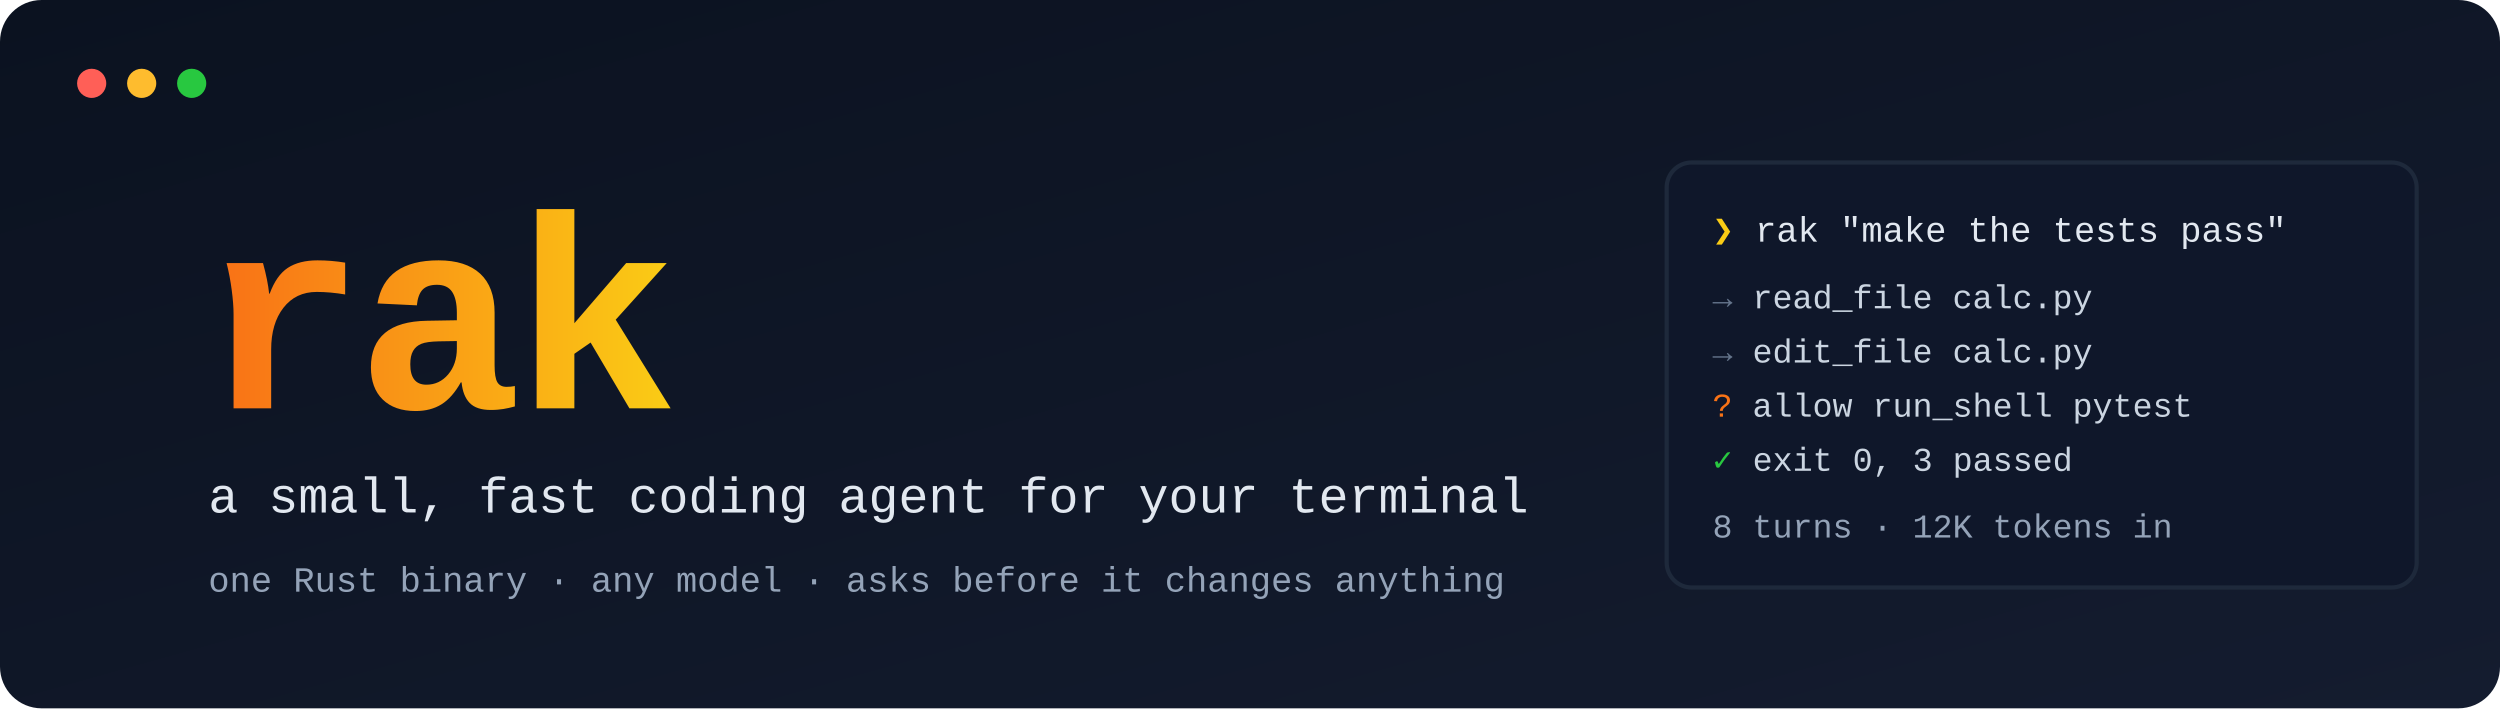
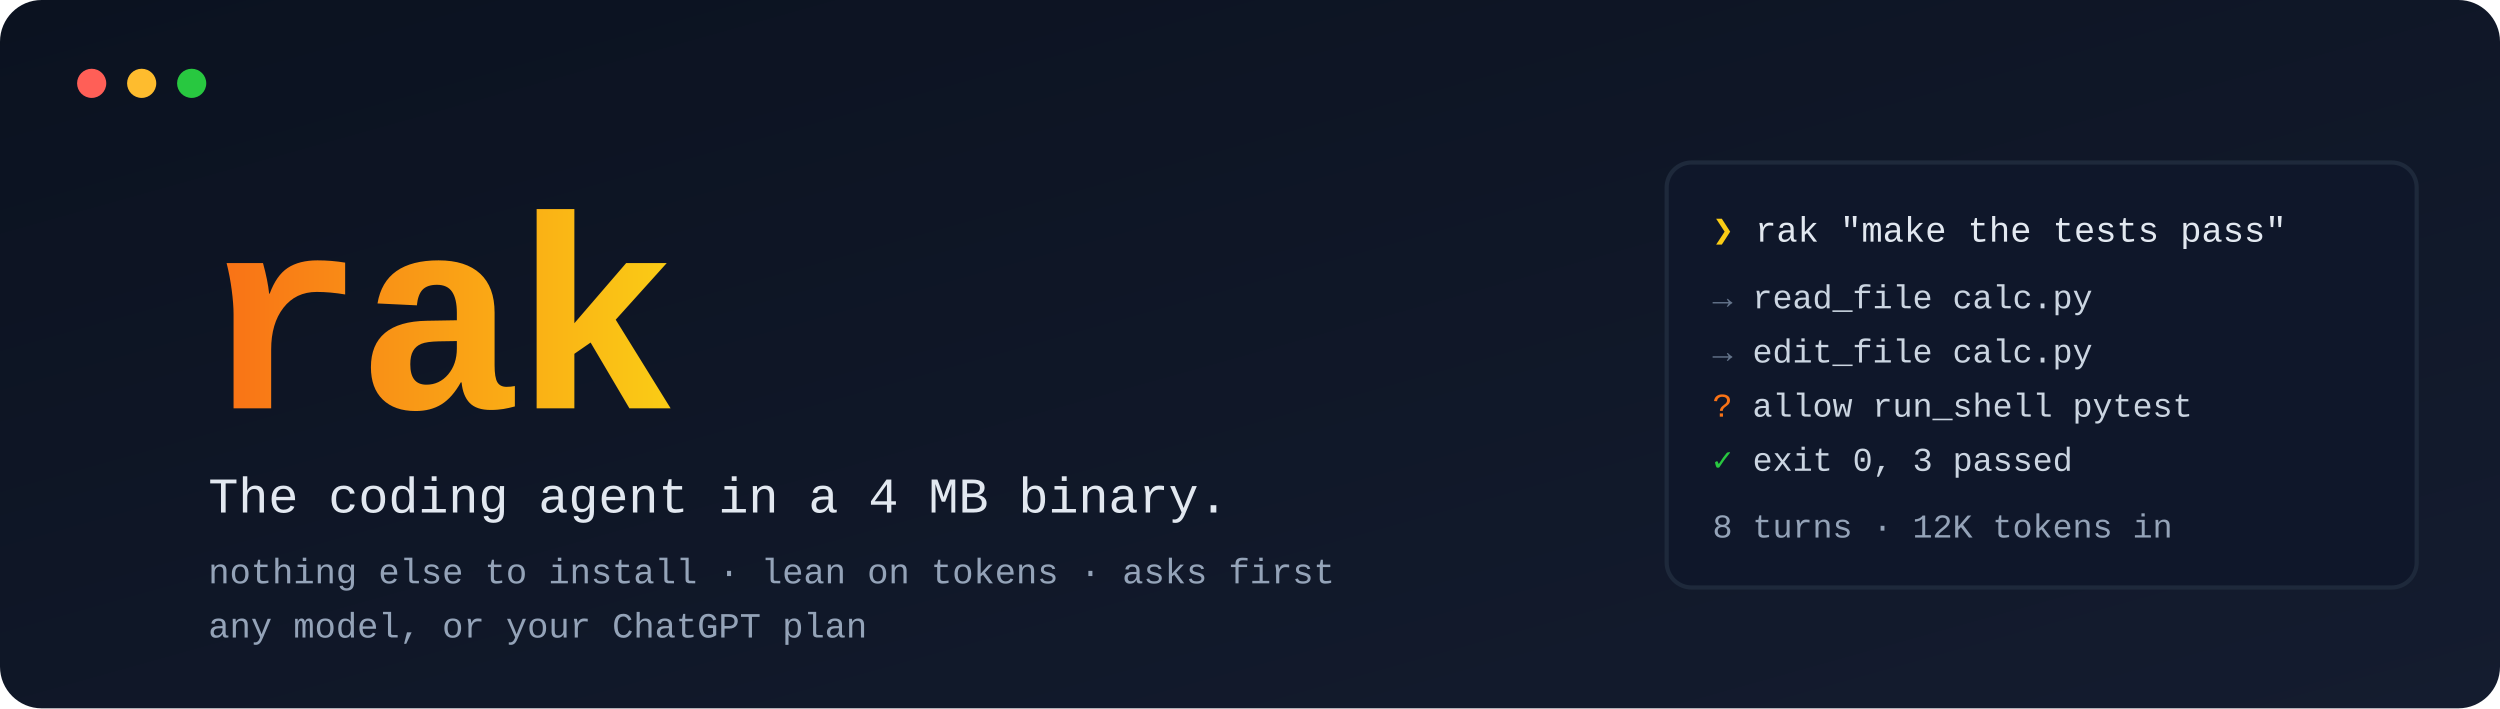
- <svg xmlns="http://www.w3.org/2000/svg" width="1200" height="340" viewBox="0 0 1200 340" role="img" aria-label="rak: a small, fast coding agent for your terminal">
+ <svg xmlns="http://www.w3.org/2000/svg" width="1200" height="340" viewBox="0 0 1200 340" role="img" aria-label="rak: the coding agent in a 4 MB binary">
  <defs>
    <linearGradient id="bg" x1="0" y1="0" x2="1" y2="1">
      <stop offset="0" stop-color="#0b1220" />
      <stop offset="1" stop-color="#141c2f" />
    </linearGradient>
    <linearGradient id="accent" x1="0" y1="0" x2="1" y2="0">
      <stop offset="0" stop-color="#f97316" />
      <stop offset="1" stop-color="#facc15" />
    </linearGradient>
  </defs>
  <rect width="1200" height="340" rx="20" fill="url(#bg)" />
  <circle cx="44" cy="40" r="7" fill="#ff5f57" />
  <circle cx="68" cy="40" r="7" fill="#febc2e" />
  <circle cx="92" cy="40" r="7" fill="#28c840" />
  <g font-family="ui-monospace, SFMono-Regular, Menlo, Consolas, 'Liberation Mono', monospace">
    <text x="96" y="196" font-size="132" font-weight="700" fill="url(#accent)" letter-spacing="-4">rak</text>
-     <text x="100" y="246" font-size="24" fill="#e2e8f0">a small, fast coding agent for your terminal</text>
-     <text x="100" y="284" font-size="17" fill="#94a3b8">one Rust binary · any model · asks before it changes anything</text>
+     <text x="100" y="246" font-size="24" fill="#e2e8f0">The coding agent in a 4 MB binary.</text>
+     <text x="100" y="280" font-size="17" fill="#94a3b8">nothing else to install · lean on tokens · asks first</text>
+     <text x="100" y="306" font-size="17" fill="#94a3b8">any model, or your ChatGPT plan</text>
    <rect x="800" y="78" width="360" height="204" rx="12" fill="#0f172a" stroke="#1e293b" stroke-width="2" />
    <text x="822" y="116" font-size="17" fill="#facc15">❯ <tspan fill="#e2e8f0">rak "make the tests pass"</tspan>
    </text>
    <text x="822" y="148" font-size="16" fill="#64748b">→ <tspan fill="#cbd5e1">read_file calc.py</tspan>
    </text>
    <text x="822" y="174" font-size="16" fill="#64748b">→ <tspan fill="#cbd5e1">edit_file calc.py</tspan>
    </text>
    <text x="822" y="200" font-size="16" fill="#f97316">? <tspan fill="#cbd5e1">allow run_shell pytest</tspan>
    </text>
    <text x="822" y="226" font-size="16" fill="#28c840">✓ <tspan fill="#cbd5e1">exit 0, 3 passed</tspan>
    </text>
    <text x="822" y="258" font-size="16" fill="#94a3b8">8 turns · 12K tokens in</text>
  </g>
</svg>
